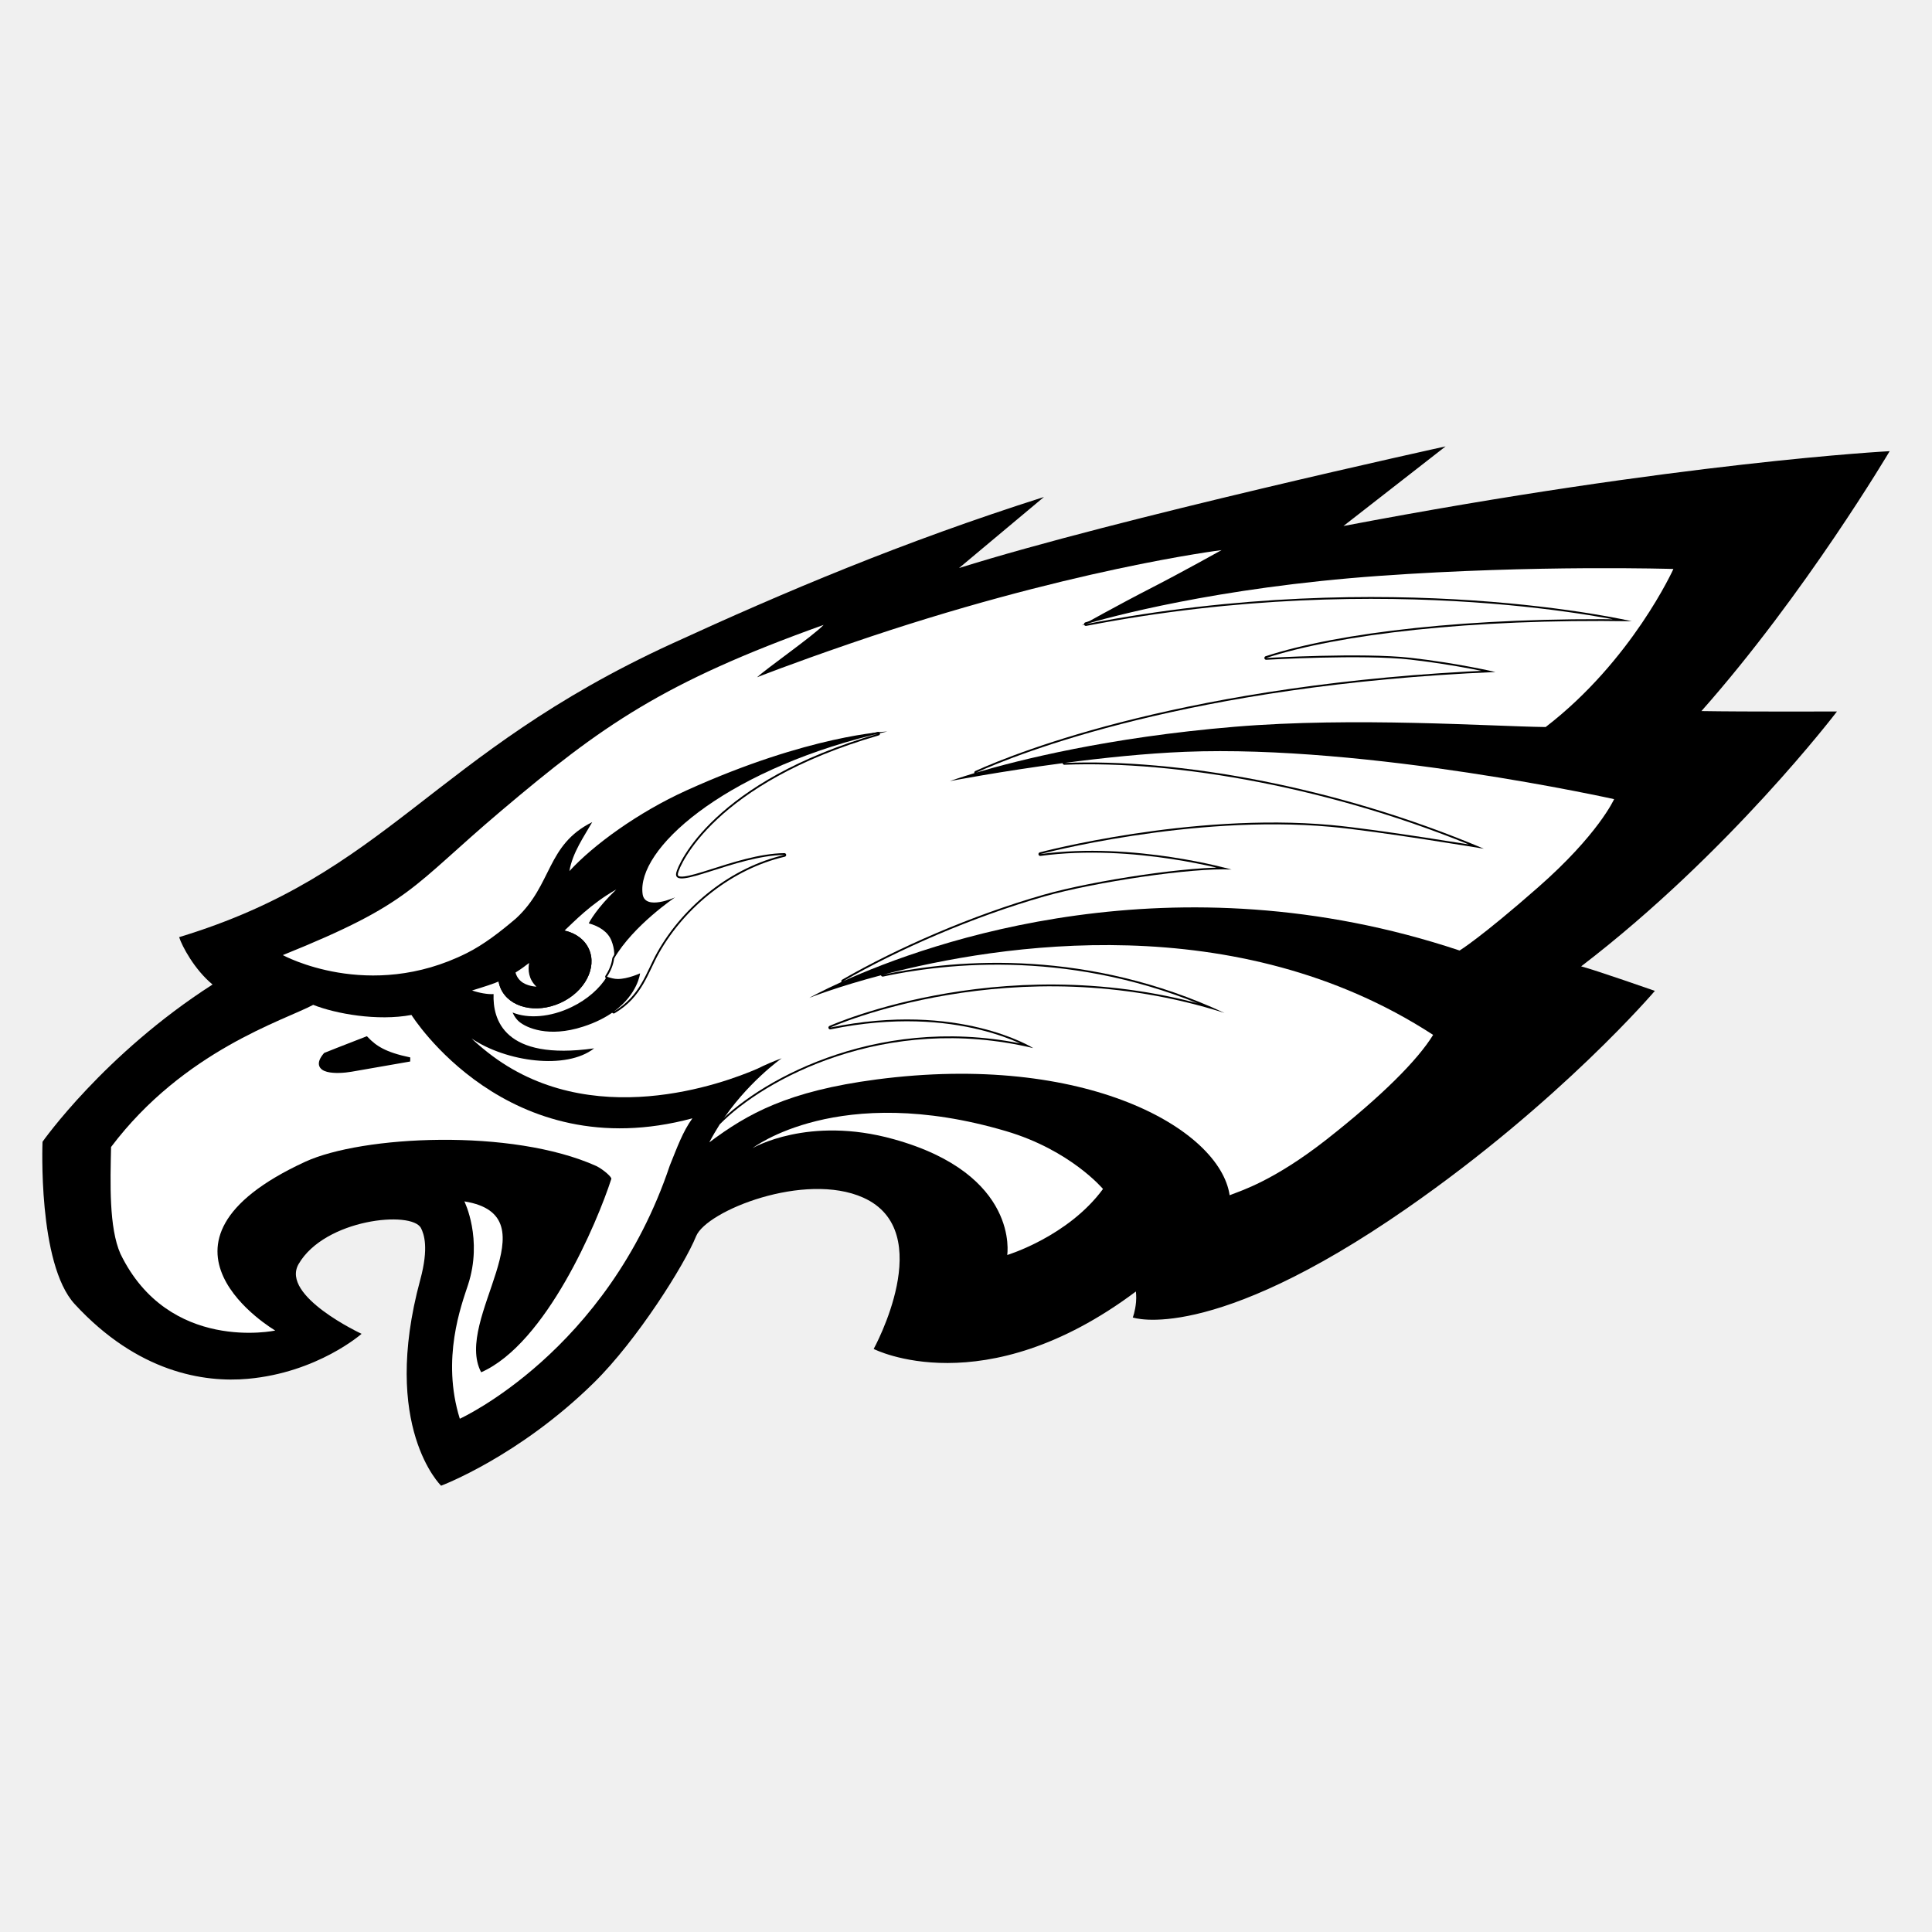
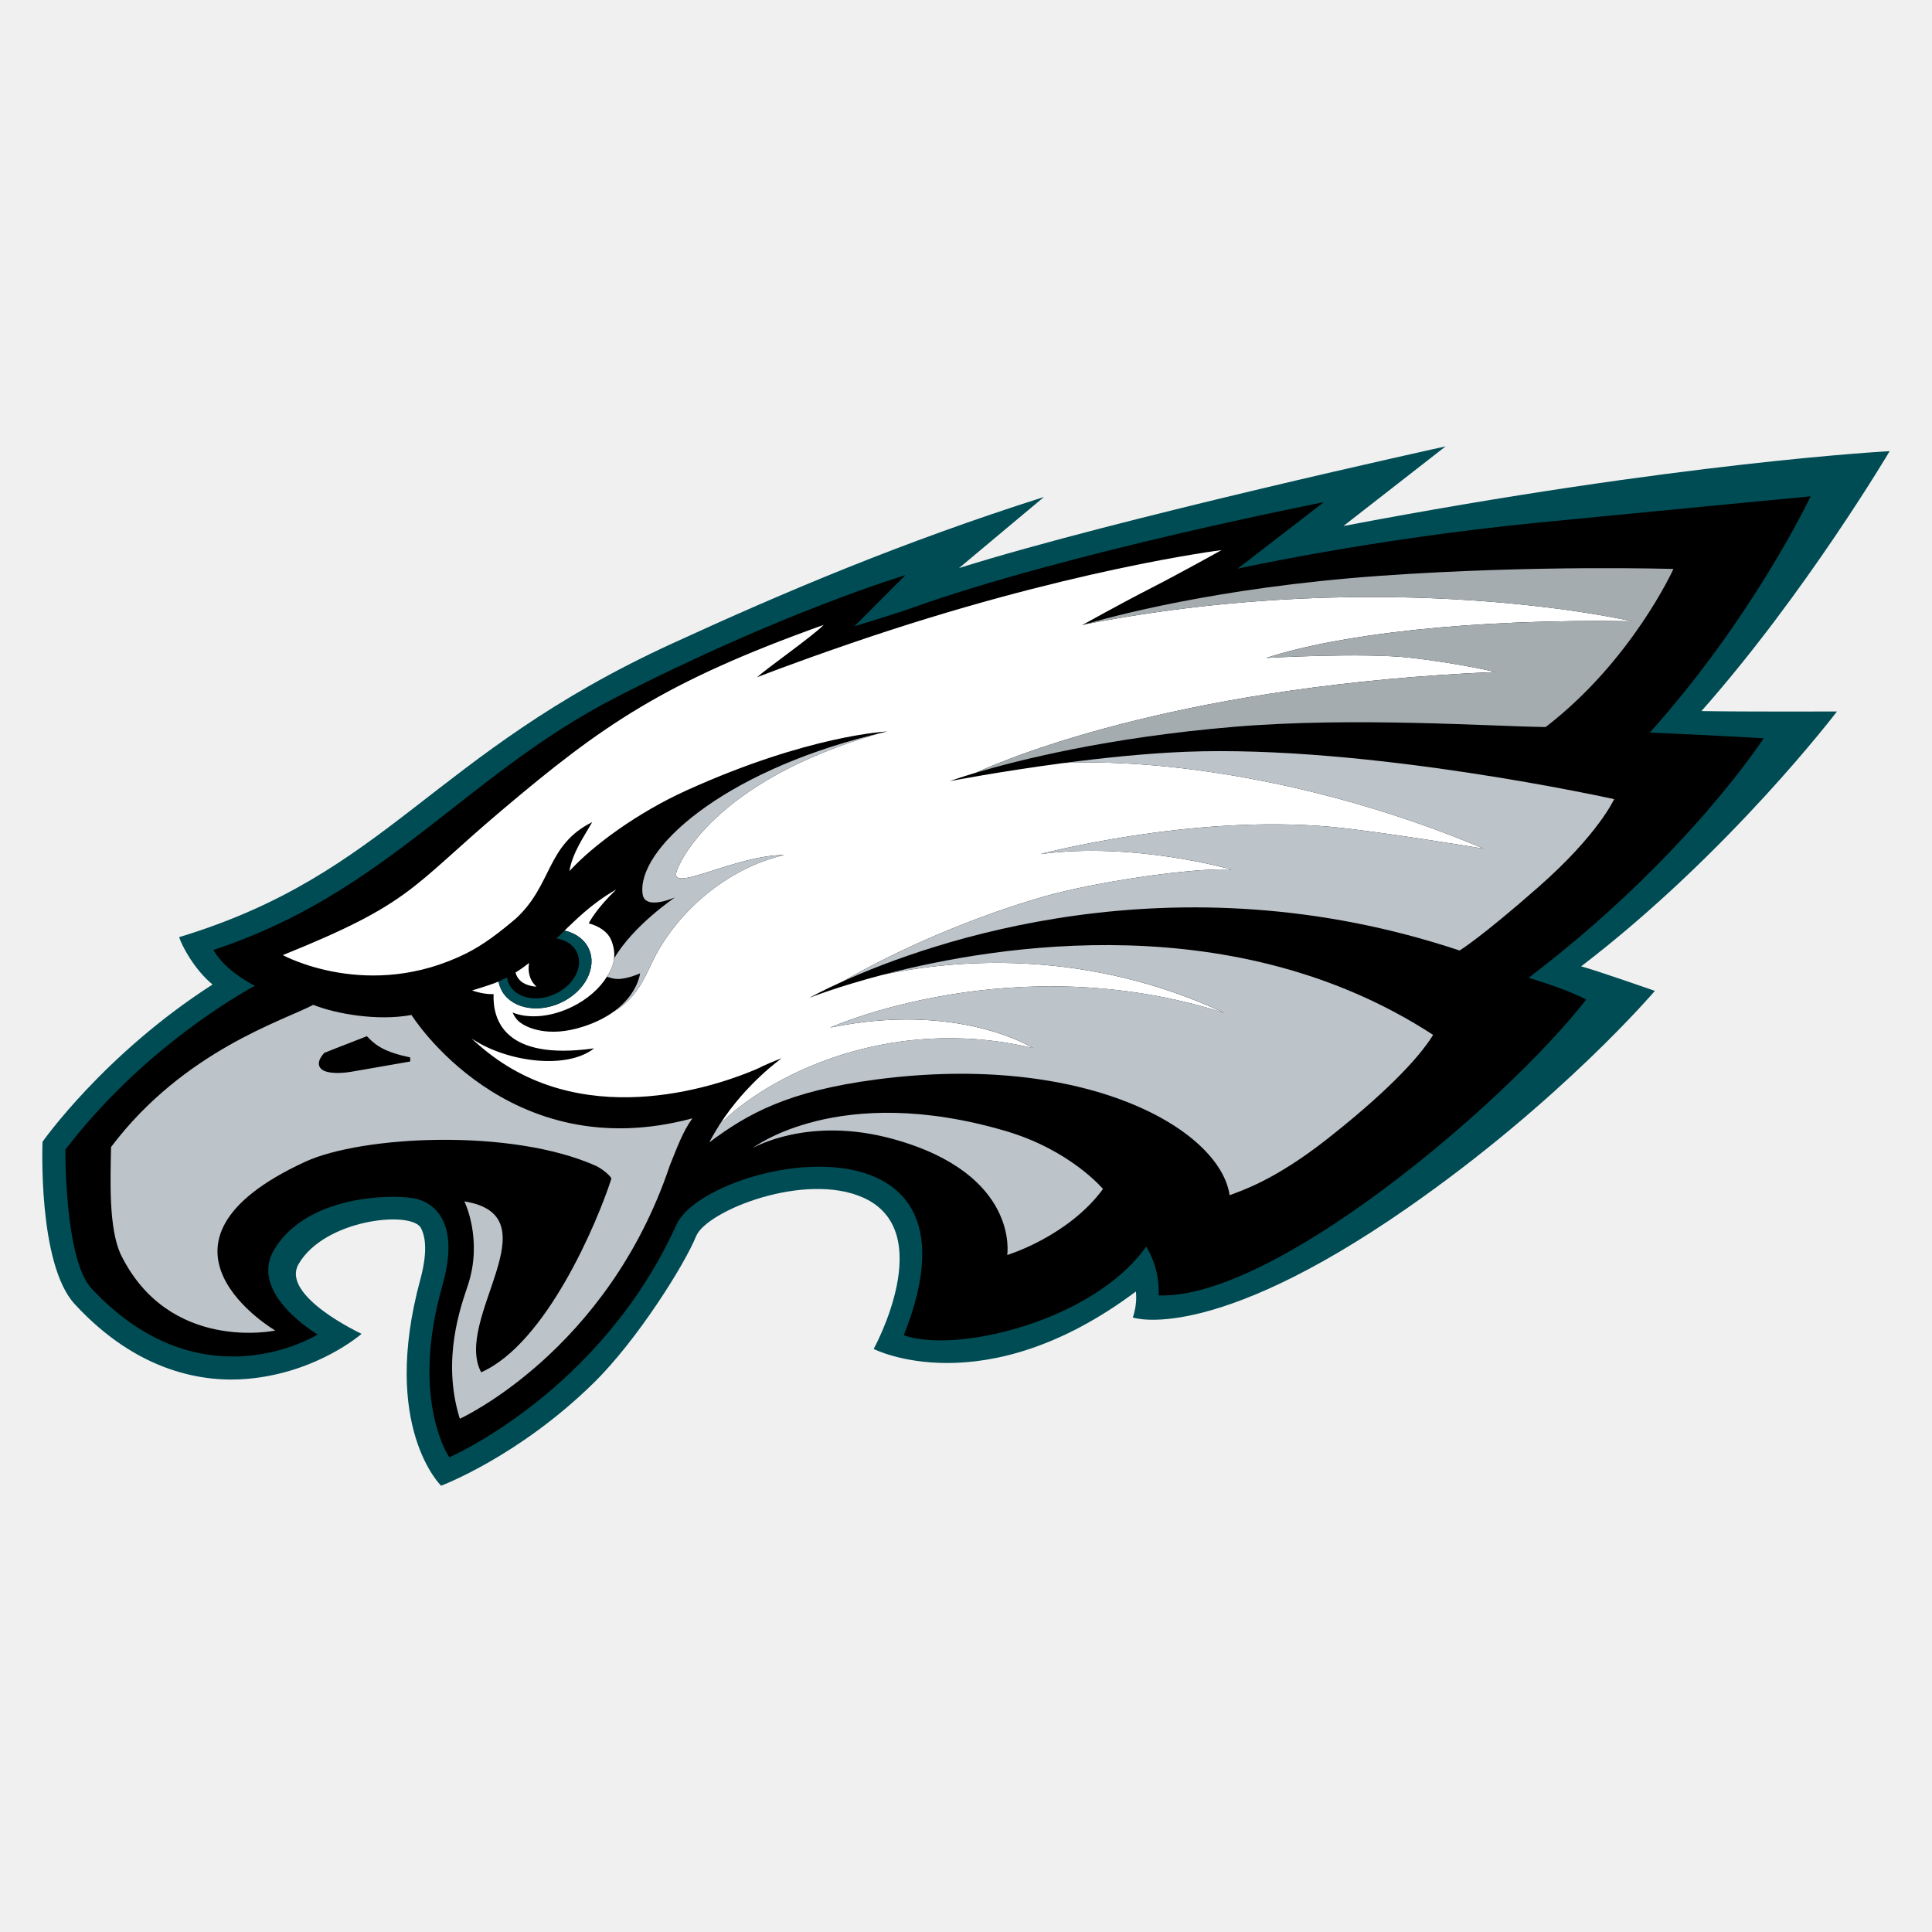
<svg xmlns="http://www.w3.org/2000/svg" version="1.1" id="Layer_1" x="0px" y="0px" viewBox="0 0 800 800" style="enable-background:new 0 0 800 800;" xml:space="preserve">
  <style type="text/css">
- 	.st0{fill:#000000;}
+ 	.st0{fill:#004C54;}
	.st1{stroke:#000000;stroke-width:1.721;}
	.st2{fill:#FFFFFF;}
- 	.st3{fill:#FFFFFF;stroke:#000000;stroke-width:1.5px;paint-order:stroke;stroke-linejoin:round;vector-effect:non-scaling-stroke;}
- 	.st4{fill:#FFFFFF;stroke:#000000;stroke-width:1.5px;paint-order:stroke;stroke-linejoin:round;vector-effect:non-scaling-stroke;}
+ 	.st3{fill:#BCC3C9;}
+ 	.st4{fill:#A5ACAF;}
</style>
  <g>
    <path class="st0" d="M432.28,205.79l-35.17,29.43c65.22-20.5,201.48-50.38,201.48-50.38l-42.3,32.97   c139.26-26.51,226.18-30.99,226.18-30.99s-34.89,59-77.95,107.62c18.17,0.31,56.13,0.17,56.13,0.17s-44.55,58.57-105.93,105.54   c6.05,1.58,30.53,10.15,30.53,10.15s-38.98,45.8-102.77,90.1c-81.44,56.55-113.42,45.14-113.42,45.14s0.99-2.45,1.35-6.39   c0.2-2.2-0.06-4.22-0.06-4.37c-63.08,47.24-108.58,23.79-108.58,23.79s26.87-48.72-4.35-62.67c-24.17-10.81-64.9,5.4-69.2,16.03   c-4.67,11.59-24.33,42.98-42.32,60.64c-31.18,30.64-63.25,42.63-63.25,42.63s-25.17-24.33-8.62-85.32   c3.6-13.29,1.52-18.88,0.31-21.32c-3.76-7.43-39.87-3.85-50.69,14.85c-7.65,13.21,26.07,28.9,26.07,28.9s-18.17,16.03-47.1,18.63   c-18.19,1.64-45.6-2.63-71.67-30.92c-15.44-16.75-13.34-67.24-13.34-67.24s25.49-36.32,70.4-65.11   c-7.52-6.22-12.66-15.92-13.83-19.62c86.94-26.38,104-75.61,203.97-121.5C324.77,245.13,373.63,224.44,432.28,205.79z" />
    <path d="M632.98,404.86c3.26,1.07,16.6,5.08,23.83,9.06c-33.69,43-129.06,124.13-177.05,122.49c0.35-8.01-1.98-15.15-5.15-20.24   c-21.55,30.6-78.33,44.51-100.37,36.73c38.84-97.61-82.1-72.39-94.16-45.75c-31.29,69.16-94.03,96.29-94.03,96.29   s-16.4-23.59-2.89-70.99c9.98-34.96-12.69-36.39-12.69-36.39c-8.93-1.43-43.52-1.14-56.96,21.43   c-10.82,18.2,18.02,35.09,18.02,35.09s-47.79,30.07-93.63-19.04c-11.25-12.06-10.82-57.52-10.82-57.52   c28.96-37.69,64.02-59.8,78.43-67.84c-13.53-7.02-17.09-14.85-17.09-14.85c71.63-23.55,104.2-72.46,166.53-104.5   c68.7-35.32,119.97-50.69,119.97-50.69l-21.09,21.16c0,0,16.2-4.87,23.3-7.41c64.23-23.02,171-43.94,171-43.94l-35.67,27.53   c0,0,55.37-12.26,124.13-19.04c36.64-3.61,113.14-10.92,113.14-10.92s-23.37,49.63-66.58,97.83c22.72,0.94,47.15,2.36,47.15,2.36   S698.27,355.26,632.98,404.86z" />
    <path class="st1" d="M363.88,303.7c-0.82,0.19-1.56,0.39-2.36,0.58c0.7-0.17,1.41-0.34,2.11-0.49   C363.71,303.76,363.78,303.73,363.88,303.7z" />
    <path class="st1" d="M361.14,304.38c0.13-0.04,0.25-0.07,0.38-0.1C361.39,304.31,361.27,304.34,361.14,304.38z" />
    <path class="st2" d="M427.83,434.01c0,0-30.8-19.5-84.07-8.5c0,0,75.59-34.03,163.27-6.06c-55.99-26.11-109.43-22.72-141.53-15.8   c-18.95,4.97-30.38,9.55-30.38,9.55s4.93-2.82,13.99-6.89c22.75-13.1,53.48-26.58,83.33-35.12c20.72-5.92,61.36-12.01,77.51-11.13   c0,0-40.49-11.65-79.2-6.39c0,0,62.24-16.54,120.21-11.31c19.42,1.75,63.48,9.08,63.48,9.08   c-61.78-26.18-127.62-37.37-173.69-35.53c-26.45,3.48-47.45,7.54-47.45,7.54s3.76-1.39,10.88-3.52   c17.41-7.86,88.41-36.28,215.07-41.68c0,0-15.71-3.68-35.16-5.88c-19.88-2.25-59.78,0.07-59.78,0.07   c29.8-9.75,84.62-16.28,151.39-15.2c0,0-99.57-23.35-226.05,1.19c-1.09,0.32-1.69,0.51-1.69,0.51s13.95-7.88,29.57-15.9   c11.53-5.91,28.29-15.25,28.29-15.25s-64.35,7.94-153.74,38.67c-25.22,8.66-38.6,13.99-38.6,13.99   c4.15-3.84,22.85-16.85,27.57-21.69c-66.45,23.78-91.76,41.63-133.65,77.09c-37.36,31.62-36.55,37.97-90.29,59.64   c0,0,35.59,19.52,76.18-0.83c7.01-3.51,13.86-8.8,20.42-14.4c15.11-13.99,12.48-30.4,31.52-39.84c-3.19,5.63-8.2,12.64-9.45,20.29   c9.85-10.78,28.45-24.34,48.47-33.41c50.9-23.07,83.12-24.4,83.12-24.4c-1.27,0.28-2.5,0.58-3.74,0.89   c-68.26,19.74-82.88,53.98-83.63,57.65c-1.61,7.92,24.68-7.25,44.79-7.43c-21.7,5.02-41.62,20.76-52.6,40.28   c-4.65,8.27-6.9,18.04-18.07,24.61c-3.2,2.31-7.33,4.5-12.66,6.21c-14.4,4.67-23.52,0.46-26.49-2.05c-1.79-1.49-2.72-3.8-2.72-3.8   c6.42,2.62,15.63,2.01,24.46-2.27c6.52-3.15,11.61-7.71,14.61-12.58c0.01,0,0.02,0,0.02,0.02c1.64-2.6,4.72-7.68,1.84-14.93   c-1.45-3.67-5.08-5.99-9.4-7.17c0.36-0.7,3.28-6.24,11.42-14.02c-10.51,5.9-17.75,13.59-21.45,17.02   c4.55,1.03,8.26,3.63,10.08,7.59c3.55,7.78-1.72,17.79-11.78,22.37c-10.08,4.57-21.12,1.94-24.67-5.86c-0.45-0.98-0.75-2-0.92-3.03   c-0.55,0.22-1.08,0.46-1.61,0.67c-3.13,1.18-9.37,3.06-9.37,3.06c2.75,0.97,6.49,1.68,8.9,1.49c-0.39,10.44,4.19,27.74,41.63,22.48   c-11.54,9.06-36.49,5.56-50.76-4.1c1.88,1.78,4.08,3.69,6.71,5.77c42.43,33.47,97.95,12.71,111.62,6.78   c3.34-1.67,6.73-3.12,10.11-4.34c0,0-14.63,10.23-25.67,27.4C316.29,446.95,366.41,419.42,427.83,434.01z" />
    <path class="st3" d="M266.1,370.26c1,6.94,13.46,1.3,13.46,1.3s-17.3,11.6-25.27,25.32c-0.13,0.81-0.41,3.71-2.95,7.56   c1.5,0.53,3.07,0.94,4.44,0.94c4.14,0.02,9.26-2.34,9.26-2.34s-0.87,8.59-10.92,15.87c11.17-6.57,13.42-16.34,18.07-24.61   c10.99-19.52,30.9-35.26,52.6-40.28c-20.11,0.19-46.4,15.35-44.79,7.43c0.75-3.67,15.37-37.91,83.63-57.65   c-0.7,0.16-2.37,0.55-2.49,0.59C298.9,319.94,263.49,351.8,266.1,370.26z" />
    <path class="st0" d="M238.16,394.81c2.52,5.51-1.43,12.71-8.79,16.05c-7.35,3.34-15.39,1.57-17.91-3.95   c-0.38-0.84-0.57-1.73-0.66-2.64c-1.43,0.78-2.87,1.48-4.34,2.12c0.17,1.03,0.47,2.05,0.92,3.03c3.55,7.81,14.6,10.43,24.67,5.86   c10.06-4.57,15.34-14.59,11.78-22.37c-1.81-3.97-5.53-6.56-10.08-7.59c-1.19,1.21-2.57,2.56-4.04,4.01   C233.53,389.82,236.73,391.69,238.16,394.81z" />
    <path class="st1" d="M229.37,410.86c7.36-3.34,11.3-10.54,8.79-16.05c-1.43-3.12-4.63-4.99-8.45-5.47   c-3.03,2.98-6.6,6.31-10.63,9.41c-0.49,2.91-0.25,6.69,3.04,9.8c0,0-4.13-0.12-6.57-2.38c-1.4-1.29-1.91-2.69-2.08-3.47   c-0.87,0.53-1.78,1.07-2.68,1.58c0.09,0.91,0.28,1.8,0.66,2.64C213.99,412.43,222.02,414.2,229.37,410.86z" />
    <path class="st2" d="M215.55,406.17c2.44,2.26,6.57,2.38,6.57,2.38c-3.29-3.11-3.53-6.9-3.04-9.8c-1.78,1.4-3.64,2.72-5.61,3.95   C213.65,403.47,214.16,404.88,215.55,406.17z" />
    <path class="st3" d="M614.44,351.44c0,0-44.06-7.33-63.48-9.08c-57.98-5.23-120.21,11.31-120.21,11.31   c38.71-5.26,79.2,6.39,79.2,6.39c-16.15-0.88-56.8,5.21-77.51,11.13c-29.86,8.53-60.58,22.02-83.33,35.12   c35.88-16.18,136.79-52.24,255.28-12.72c0,0,8.62-5.21,32.32-26.01c25.19-22.05,31.66-36.67,31.66-36.67s-101.8-22.66-177.68-19.6   c-16.38,0.66-34.13,2.53-49.94,4.61C486.82,314.07,552.66,325.27,614.44,351.44z" />
    <path class="st3" d="M362.86,446.99c86.58-11.38,142.27,20.53,146.31,47.93c0,0,0.3-0.09,0.86-0.33   c3.64-1.48,17.35-5.58,39.24-22.73c22.97-18.04,37.78-32.93,44.16-43.34c-81.31-52.88-179.32-37.61-227.91-24.88   c32.1-6.92,85.54-10.3,141.53,15.8c-87.68-27.96-163.27,6.06-163.27,6.06c53.27-11,84.07,8.5,84.07,8.5   c-61.42-14.6-111.54,12.94-129.83,31.58c-1.49,2.37-2.95,4.84-4.32,7.45C309.65,461.09,326.29,451.81,362.86,446.99z" />
    <path class="st4" d="M675.69,257.25c-66.77-1.08-121.59,5.45-151.39,15.2c0,0,39.9-2.32,59.78-0.07   c19.45,2.2,35.16,5.88,35.16,5.88c-126.66,5.39-197.65,33.82-215.07,41.68c17.32-5.15,54.65-14.63,107.07-19   c49.44-4.14,105.9-0.18,128.78,0.11c35.78-27.53,52.9-65.45,52.9-65.45s-56.72-1.79-121.81,2.86   c-67.71,4.83-112.5,17.31-121.47,19.97C576.13,233.9,675.69,257.25,675.69,257.25z" />
    <path class="st3" d="M311.64,475.41c0,0,23.04-13.58,58.4-3.7c52.35,14.54,47.03,47.96,47.03,47.96s25.15-7.61,39.66-27.34   c0,0-13.43-16.06-40.11-23.94C347.08,447.85,311.64,475.41,311.64,475.41z" />
    <path class="st3" d="M170.38,420.27c-14.16,2.64-31.39-0.51-40.69-4.18c-11.9,6.37-53.56,18.89-83.7,58.86   c-0.32,14.67-0.92,33.42,3.9,44.27c20.01,41.15,64.09,31.73,64.09,31.73s-61.32-35.9,12.38-69.88   c23.52-10.84,85.61-14.01,120.64,1.79c2.95,1.49,6.47,4.65,6.13,5.32c-5.84,18.06-26.94,68.17-53.89,80.05   c-11.68-22,30.5-64.73-6.95-70.76c0,0,7.74,15.57,1.49,34.62c-2.74,8.36-11.13,30.56-3.38,55.38c0,0,61.07-27.77,86.95-104.85   c3.07-7.55,5.32-13.97,9.36-19.55C209.95,483.76,170.38,420.27,170.38,420.27z M145.42,442.93c-5.44,0.96-17,1.3-10.68-6.2   c0,0,7.27-2.93,16.96-6.65c3.57,3.68,7.4,6.4,18.01,8.62C169.7,438.7,149.84,442.14,145.42,442.93z" />
    <path class="st1" d="M134.73,436.73c-6.32,7.5,5.24,7.15,10.68,6.2c4.42-0.79,24.29-4.23,24.29-4.23   c-10.61-2.22-14.44-4.94-18.01-8.62C142,433.8,134.73,436.73,134.73,436.73z" />
  </g>
</svg>
